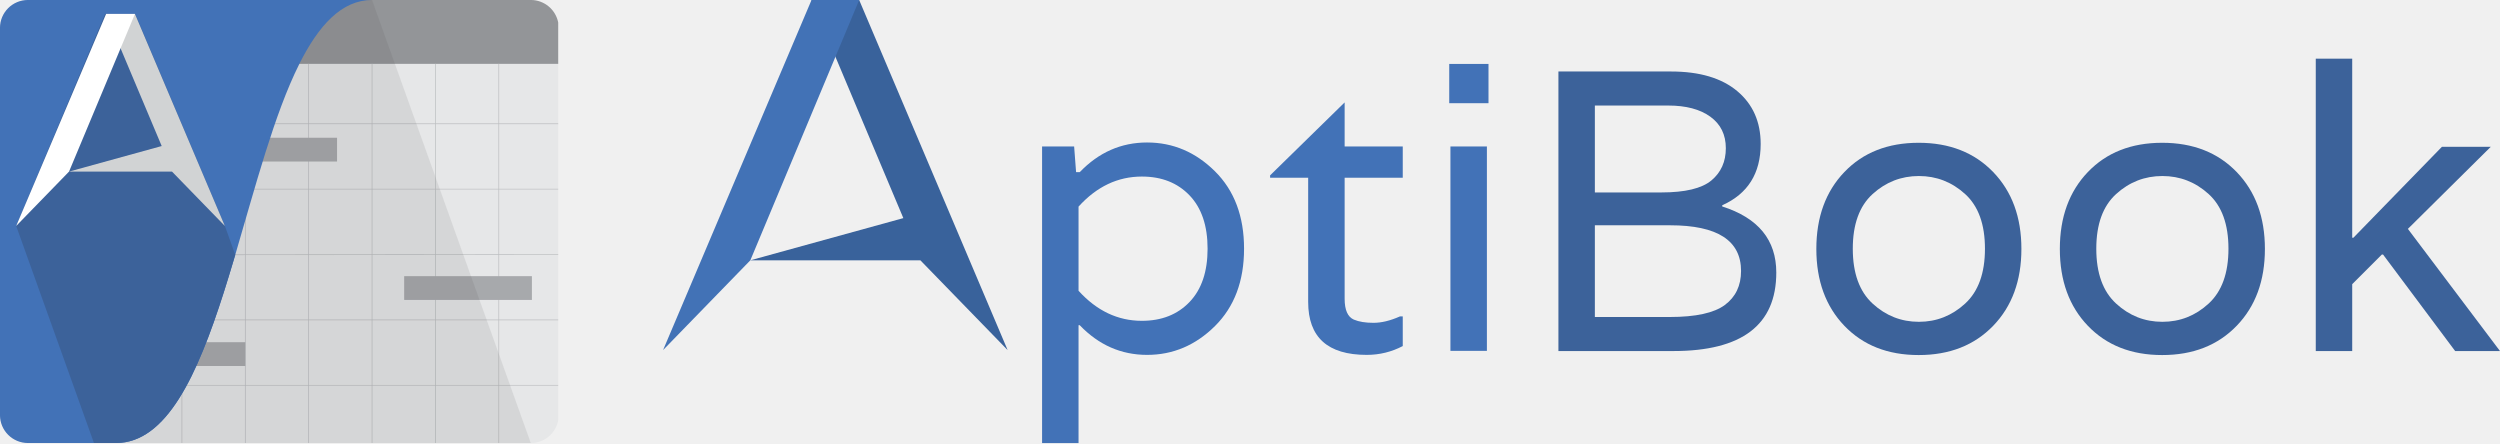
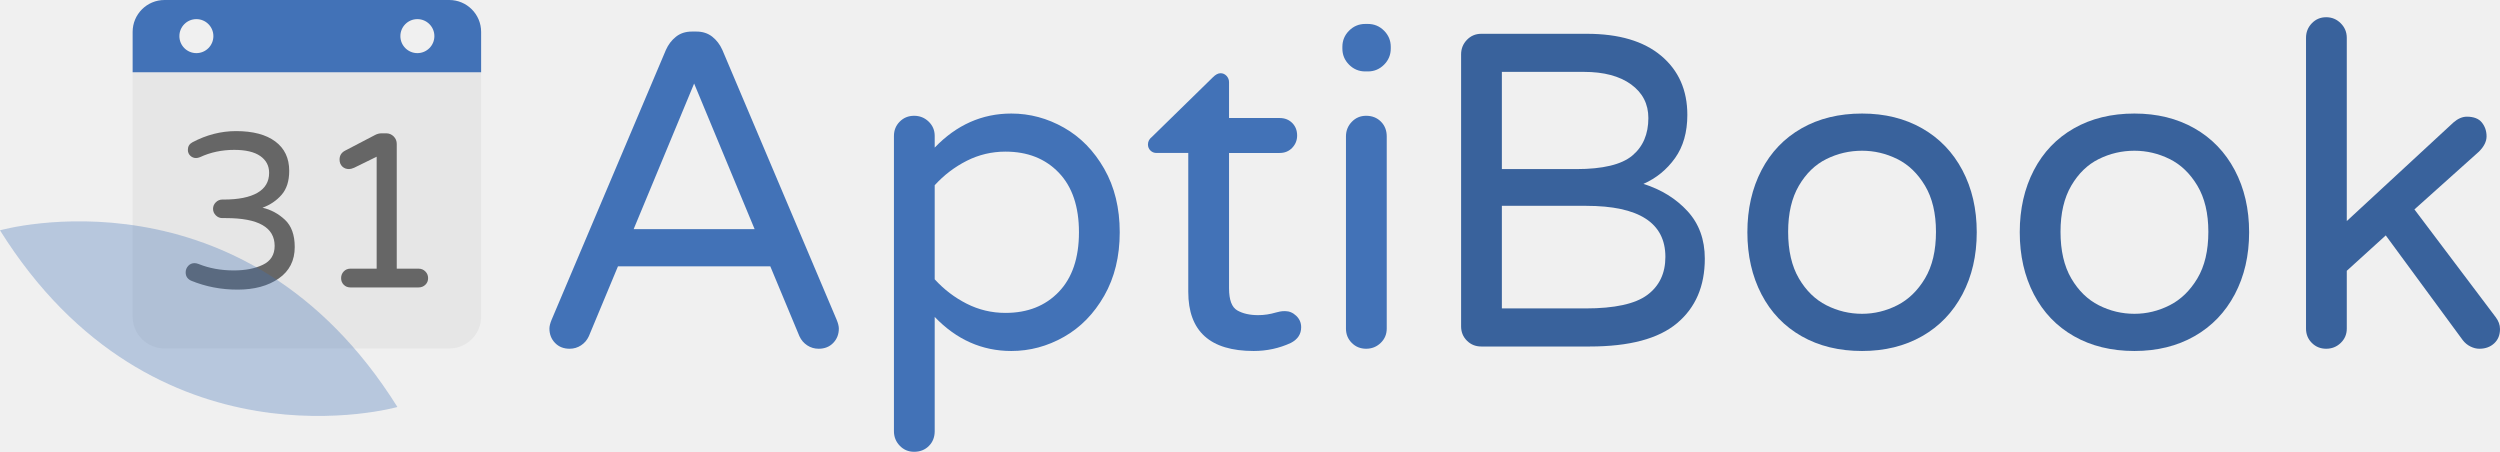
- <svg xmlns="http://www.w3.org/2000/svg" xmlns:xlink="http://www.w3.org/1999/xlink" version="1.1" id="Layer_1" x="0px" y="0px" viewBox="0 0 3600.121 638.011" enable-background="new 0 0 3600.121 638.011" xml:space="preserve">
+ <svg xmlns="http://www.w3.org/2000/svg" xmlns:xlink="http://www.w3.org/1999/xlink" version="1.1" id="Layer_1" x="0px" y="0px" viewBox="0 0 1202.001 217.218" enable-background="new 0 0 1202.001 217.218" xml:space="preserve">
  <g>
    <g>
      <defs>
-         <rect id="SVGID_1_" x="-0.03" y="-0.028" width="803.881" height="637.999" />
+         <rect id="SVGID_1_" y="0" width="231.326" height="200" />
      </defs>
      <clipPath id="SVGID_2_">
        <use xlink:href="#SVGID_1_" overflow="visible" />
      </clipPath>
      <g clip-path="url(#SVGID_2_)">
        <defs>
-           <rect id="SVGID_3_" x="-0.03" y="-0.028" width="803.881" height="637.999" />
+           <rect id="SVGID_3_" y="0" width="231.326" height="200" />
        </defs>
        <clipPath id="SVGID_4_">
          <use xlink:href="#SVGID_3_" overflow="visible" />
        </clipPath>
        <g clip-path="url(#SVGID_4_)">
          <defs>
-             <rect id="SVGID_5_" x="-0.03" y="-0.028" width="803.881" height="637.999" />
+             <rect id="SVGID_5_" y="0" width="231.326" height="200" />
          </defs>
          <clipPath id="SVGID_6_">
            <use xlink:href="#SVGID_5_" overflow="visible" />
          </clipPath>
-           <path clip-path="url(#SVGID_6_)" fill="#E6E7E8" d="M107.032,637.97h342.594h314.751c19.556,0,35.847-13.957,39.472-32.451      V92.007H107.032V637.97z" />
-           <path clip-path="url(#SVGID_6_)" fill="#939598" d="M764.377-0.029H411.721v92.035h392.128V32.423      C800.223,13.927,783.932-0.029,764.377-0.029" />
-           <line clip-path="url(#SVGID_6_)" fill="none" stroke="#BCBEC0" stroke-miterlimit="10" x1="803.849" y1="178.221" x2="181.038" y2="178.221" />
-           <line clip-path="url(#SVGID_6_)" fill="none" stroke="#BCBEC0" stroke-miterlimit="10" x1="803.849" y1="272.371" x2="181.038" y2="272.371" />
-           <line clip-path="url(#SVGID_6_)" fill="none" stroke="#BCBEC0" stroke-miterlimit="10" x1="803.849" y1="366.52" x2="181.038" y2="366.979" />
-           <line clip-path="url(#SVGID_6_)" fill="none" stroke="#BCBEC0" stroke-miterlimit="10" x1="803.849" y1="460.671" x2="181.038" y2="460.671" />
-           <line clip-path="url(#SVGID_6_)" fill="none" stroke="#BCBEC0" stroke-miterlimit="10" x1="803.849" y1="554.82" x2="181.038" y2="554.82" />
-           <line clip-path="url(#SVGID_6_)" fill="none" stroke="#BCBEC0" stroke-miterlimit="10" x1="535.763" y1="637.97" x2="535.763" y2="92.007" />
-           <line clip-path="url(#SVGID_6_)" fill="none" stroke="#BCBEC0" stroke-miterlimit="10" x1="353.236" y1="92.007" x2="353.236" y2="637.971" />
-           <line clip-path="url(#SVGID_6_)" fill="none" stroke="#BCBEC0" stroke-miterlimit="10" x1="627.027" y1="637.97" x2="627.027" y2="92.007" />
-           <line clip-path="url(#SVGID_6_)" fill="none" stroke="#BCBEC0" stroke-miterlimit="10" x1="444.5" y1="92.007" x2="444.5" y2="637.971" />
-           <line clip-path="url(#SVGID_6_)" fill="none" stroke="#BCBEC0" stroke-miterlimit="10" x1="261.973" y1="92.007" x2="261.973" y2="637.971" />
-           <line clip-path="url(#SVGID_6_)" fill="none" stroke="#BCBEC0" stroke-miterlimit="10" x1="718.288" y1="92.007" x2="718.288" y2="637.971" />
-           <polygon clip-path="url(#SVGID_6_)" fill="#A7A9AC" points="485.379,198.372 352.245,198.372 351.986,232.605 485.379,232.605           " />
-           <rect x="582.025" y="397.683" clip-path="url(#SVGID_6_)" fill="#A7A9AC" width="183.945" height="34.234" />
-           <polygon clip-path="url(#SVGID_6_)" fill="#A7A9AC" points="353.236,492.78 260.181,492.78 259.721,527.016 353.236,527.016           " />
-         </g>
-         <g clip-path="url(#SVGID_4_)">
-           <defs>
-             <rect id="SVGID_7_" x="-0.03" y="-0.028" width="803.881" height="637.999" />
-           </defs>
-           <clipPath id="SVGID_8_">
-             <use xlink:href="#SVGID_7_" overflow="visible" />
-           </clipPath>
-           <g opacity="0.1" clip-path="url(#SVGID_8_)">
+           <path clip-path="url(#SVGID_6_)" fill="#E6E6E6" d="M216.001,167.554H79.097c-8.464,0-15.325-6.862-15.325-15.325V34.737      h167.554v117.492C231.326,160.693,224.465,167.554,216.001,167.554" />
+           <path clip-path="url(#SVGID_6_)" fill="#666666" d="M92.027,135.011c-0.85-0.354-1.523-0.866-2.018-1.54      c-0.496-0.671-0.743-1.503-0.743-2.494c0-1.204,0.407-2.247,1.221-3.132c0.813-0.884,1.822-1.327,3.026-1.327      c0.637,0,1.308,0.143,2.017,0.425c5.096,2.053,10.722,3.078,16.88,3.078c5.52,0,10.173-0.903,13.96-2.706      c3.785-1.805,5.679-4.831,5.679-9.078c0-8.917-7.821-13.377-23.462-13.377h-1.699c-1.204,0-2.248-0.44-3.131-1.327      c-0.886-0.884-1.327-1.927-1.327-3.131c0-1.202,0.441-2.246,1.327-3.131c0.884-0.885,1.928-1.327,3.131-1.327h0.637      c7.077,0,12.491-1.078,16.244-3.238c3.751-2.159,5.626-5.361,5.626-9.608c0-3.397-1.417-6.086-4.247-8.068      c-2.831-1.98-7.006-2.972-12.527-2.972c-5.945,0-11.43,1.167-16.455,3.503c-0.708,0.283-1.346,0.424-1.911,0.424      c-1.062,0-1.982-0.372-2.761-1.115c-0.78-0.744-1.168-1.681-1.168-2.813c0-1.628,0.707-2.831,2.124-3.61      c6.794-3.611,13.801-5.415,21.02-5.415c8.138,0,14.437,1.664,18.896,4.99c4.46,3.327,6.689,8.033,6.689,14.119      c0,4.883-1.221,8.723-3.663,11.518c-2.442,2.797-5.504,4.867-9.183,6.21c4.034,0.922,7.625,2.851,10.775,5.787      c3.149,2.938,4.724,7.309,4.724,13.111c0,6.512-2.565,11.555-7.696,15.128c-5.132,3.574-11.731,5.361-19.799,5.361      C106.359,139.257,98.962,137.842,92.027,135.011" />
+           <path clip-path="url(#SVGID_6_)" fill="#666666" d="M165.278,136.922c-0.85-0.849-1.274-1.911-1.274-3.185      s0.424-2.352,1.274-3.238c0.849-0.884,1.911-1.327,3.185-1.327h12.633V75.348l-10.828,5.309      c-0.992,0.425-1.805,0.638-2.442,0.638c-1.346,0-2.442-0.425-3.292-1.274c-0.849-0.849-1.274-1.946-1.274-3.292      c0-1.98,0.919-3.432,2.761-4.352l14.438-7.538c0.99-0.493,1.98-0.743,2.973-0.743h2.229c1.414,0,2.618,0.496,3.609,1.487      c0.991,0.992,1.487,2.194,1.487,3.61v59.981h10.51c1.274,0,2.352,0.443,3.239,1.327c0.884,0.886,1.326,1.964,1.326,3.238      s-0.442,2.336-1.326,3.185c-0.887,0.849-1.965,1.274-3.239,1.274h-32.804C167.188,138.196,166.127,137.771,165.278,136.922" />
+           <path clip-path="url(#SVGID_6_)" fill="#4272B7" d="M216.001,0H79.097c-8.464,0-15.325,6.862-15.325,15.325v19.412h167.554      V15.325C231.326,6.862,224.465,0,216.001,0 M94.422,25.542c-4.514,0-8.173-3.66-8.173-8.173c0-4.514,3.66-8.173,8.173-8.173      c4.514,0,8.173,3.66,8.173,8.173C102.596,21.882,98.936,25.542,94.422,25.542 M200.676,25.542c-4.514,0-8.173-3.66-8.173-8.173      c0-4.514,3.66-8.173,8.173-8.173c4.514,0,8.173,3.66,8.173,8.173C208.85,21.882,205.19,25.542,200.676,25.542" />
+           <g opacity="0.33" clip-path="url(#SVGID_6_)">
            <g>
              <defs>
-                 <rect id="SVGID_9_" x="84.28" y="-0.028" width="680.097" height="637.999" />
+                 <rect id="SVGID_7_" y="106.417" width="191.073" height="93.583" />
              </defs>
-               <clipPath id="SVGID_10_">
-                 <use xlink:href="#SVGID_9_" overflow="visible" />
+               <clipPath id="SVGID_8_">
+                 <use xlink:href="#SVGID_7_" overflow="visible" />
              </clipPath>
-               <polyline clip-path="url(#SVGID_10_)" fill="#414042" points="535.763,-0.029 84.28,-0.029 84.28,637.97 764.377,637.97               " />
+               <path clip-path="url(#SVGID_8_)" fill="#4272B7" d="M0,110.737c73.959,118.231,191.073,84.944,191.073,84.944        C117.114,77.45,0,110.737,0,110.737" />
            </g>
          </g>
-           <path clip-path="url(#SVGID_8_)" fill="#4272B7" d="M322.389,420.596c4.685-14.704,9.273-29.73,13.804-44.931      c0.861-2.889,1.719-5.785,2.578-8.685c29.044-98.258,56.111-202.723,92.307-274.973c27.82-55.53,61.03-92.035,104.685-92.035      h-61.907H40.201c-22.218,0-40.232,18.013-40.232,40.232v557.534c0,22.219,18.014,40.232,40.232,40.232h95.108h3.254h17.11      h11.234C239.972,637.97,284.385,539.863,322.389,420.596" />
-           <path clip-path="url(#SVGID_8_)" fill="#3C629A" d="M194.73,20.087h-43.502L23.305,325.394L135.309,637.97h3.256h17.108h11.234      c73.064,0,117.477-98.107,155.482-217.374c4.685-14.704,9.273-29.73,13.804-44.931c0.861-2.889,1.72-5.785,2.578-8.685      l-14.971-41.792L194.73,20.087z" />
-         </g>
-         <g clip-path="url(#SVGID_4_)">
-           <defs>
-             <rect id="SVGID_11_" x="23.306" y="20.089" width="300.497" height="305.307" />
-           </defs>
-           <clipPath id="SVGID_12_">
-             <use xlink:href="#SVGID_11_" overflow="visible" />
-           </clipPath>
-           <polygon clip-path="url(#SVGID_12_)" fill="#D1D3D4" points="152.779,20.089 232.85,210.303 99.414,247.101 247.696,247.101       323.802,325.397 194.332,20.089     " />
-           <polygon clip-path="url(#SVGID_12_)" fill="#FFFFFF" points="152.779,20.089 23.306,325.397 99.414,247.101 194.332,20.089           " />
        </g>
      </g>
    </g>
  </g>
-   <g>
-     <g>
-       <g>
-         <defs>
-           <rect id="SVGID_13_" x="954.856" y="0.011" width="1188.664" height="638" />
-         </defs>
-         <clipPath id="SVGID_14_">
-           <use xlink:href="#SVGID_13_" overflow="visible" />
-         </clipPath>
-         <g clip-path="url(#SVGID_14_)">
-           <defs>
-             <rect id="SVGID_15_" x="954.856" y="0.008" width="1188.664" height="638.003" />
-           </defs>
-           <clipPath id="SVGID_16_">
-             <use xlink:href="#SVGID_15_" overflow="visible" />
-           </clipPath>
-           <path clip-path="url(#SVGID_16_)" fill="#4272B7" d="M1749.658,469.497c-27.898,27.706-60.501,41.552-97.816,41.552      c-37.324,0-69.641-14.23-96.953-42.703h-1.734v169.665h-52.513v-427.05h46.165l2.804,36.933h5.278      c27.313-28.467,59.629-42.706,96.953-42.706c37.315,0,69.918,13.85,97.816,41.55c27.893,27.703,41.839,64.837,41.839,111.382      C1791.497,404.671,1777.551,441.8,1749.658,469.497 M1644.338,254.242c-34.626,0-65.024,14.428-91.184,43.284v121.19      c26.159,28.854,56.558,43.28,91.184,43.28c28.467,0,51.362-9.035,68.675-27.121c17.316-18.08,25.972-43.663,25.972-76.754      c0-33.085-8.655-58.667-25.972-76.756C1695.7,263.286,1672.805,254.242,1644.338,254.242" />
-           <path clip-path="url(#SVGID_16_)" fill="#4272B7" d="M2020.029,255.972h-83.679v174.285c0,16.154,4.417,26.168,13.273,30.01      c7.303,3.083,16.734,4.613,28.277,4.613s24.237-3.072,38.089-9.232h4.039v42.708c-16.16,8.455-33.472,12.695-51.94,12.695      c-56.176,0-84.256-25.391-84.256-76.175V255.972h-54.821v-3.463l107.339-105.029v63.481h83.679V255.972z" />
-           <path clip-path="url(#SVGID_16_)" fill="#4272B7" d="M2143.521,148.634h-56.558V92.077h56.558V148.634z M2088.696,210.961      h52.516V505.28h-52.516V210.961z" />
-         </g>
-         <g clip-path="url(#SVGID_14_)">
-           <defs>
-             <rect id="SVGID_17_" x="954.856" y="0.011" width="496.178" height="504.117" />
-           </defs>
-           <clipPath id="SVGID_18_">
-             <use xlink:href="#SVGID_17_" overflow="visible" />
-           </clipPath>
-           <polygon clip-path="url(#SVGID_18_)" fill="#39629B" points="1168.641,0.009 1300.855,314.088 1080.527,374.846       1325.37,374.846 1451.034,504.128 1237.255,0.009     " />
-           <polygon clip-path="url(#SVGID_18_)" fill="#4272B6" points="1168.641,0.009 954.856,504.128 1080.527,374.846 1237.255,0.009           " />
-         </g>
-       </g>
-     </g>
-     <g>
-       <path fill="#3C629A" d="M2557.948,392.481c0,75.365-49.411,113.043-148.225,113.043h-165.527V102.951h162.066    c41.139,0,72.96,9.426,95.452,28.261c22.494,18.844,33.74,44.221,33.74,76.131c0,42.301-18.456,71.715-55.368,88.242v1.731    C2531.995,313.853,2557.948,345.574,2557.948,392.481z M2296.681,277.13h95.74c34.218,0,58.252-5.768,72.094-17.303    c13.843-11.535,20.764-27.008,20.764-46.429c0-19.412-7.407-34.506-22.205-45.275c-14.807-10.76-35.092-16.149-60.847-16.149    h-105.546V277.13z M2296.681,456.5h107.852c37.291,0,63.731-5.767,79.304-17.302c15.573-11.535,23.358-27.873,23.358-49.024    c0-43.833-34.028-65.749-102.085-65.749h-108.429V456.5z" />
-       <path fill="#3C629A" d="M2615.62,358.452c0-45.752,13.455-82.665,40.373-110.736c26.908-28.063,62.577-42.103,106.987-42.103    c44.409,0,80.169,14.04,107.276,42.103c27.106,28.071,40.66,64.984,40.66,110.736c0,45.763-13.554,82.675-40.66,110.736    c-27.107,28.072-62.867,42.104-107.276,42.104c-44.41,0-80.079-14.031-106.987-42.104    C2629.075,441.126,2615.62,404.214,2615.62,358.452z M2696.653,437.179c19.033,17.501,41.238,26.242,66.615,26.242    s47.582-8.741,66.615-26.242c19.033-17.492,28.549-43.833,28.549-79.016c0-35.182-9.516-61.425-28.549-78.727    c-19.033-17.302-41.238-25.954-66.615-25.954s-47.582,8.652-66.615,25.954c-19.031,17.302-28.549,43.545-28.549,78.727    C2668.104,393.346,2677.622,419.687,2696.653,437.179z" />
-       <path fill="#3C629A" d="M2966.277,358.452c0-45.752,13.454-82.665,40.372-110.736c26.91-28.063,62.579-42.103,106.988-42.103    c44.41,0,80.169,14.04,107.276,42.103c27.107,28.071,40.66,64.984,40.66,110.736c0,45.763-13.553,82.675-40.66,110.736    c-27.107,28.072-62.866,42.104-107.276,42.104c-44.409,0-80.078-14.031-106.988-42.104    C2979.731,441.126,2966.277,404.214,2966.277,358.452z M3047.312,437.179c19.033,17.501,41.237,26.242,66.615,26.242    c25.376,0,47.582-8.741,66.615-26.242c19.032-17.492,28.549-43.833,28.549-79.016c0-35.182-9.517-61.425-28.549-78.727    c-19.033-17.302-41.239-25.954-66.615-25.954c-25.378,0-47.582,8.652-66.615,25.954c-19.032,17.302-28.549,43.545-28.549,78.727    C3018.763,393.346,3028.279,419.687,3047.312,437.179z" />
-       <path fill="#3C629A" d="M3467.468,329.616l132.653,175.908h-64.596l-103.816-138.997h-1.729l-42.681,42.68v96.317h-52.483V84.495    h52.483v257.809h1.731l127.461-130.923h70.365L3467.468,329.616z" />
-     </g>
+   <g id="Original_Text" display="none">
+     <path display="inline" fill="#4272B7" d="M266.858,164.875c-1.797-1.864-2.692-4.163-2.692-6.893c0-1.147,0.356-2.585,1.077-4.308   l54.926-129.67c1.148-2.585,2.763-4.702,4.847-6.354c2.08-1.649,4.631-2.477,7.646-2.477h2.154c3.016,0,5.563,0.828,7.646,2.477   c2.08,1.652,3.695,3.77,4.847,6.354l54.926,129.67c0.717,1.723,1.077,3.16,1.077,4.308c0,2.729-0.898,5.028-2.692,6.893   c-1.797,1.865-4.13,2.801-7,2.801c-2.013,0-3.844-0.539-5.493-1.615c-1.652-1.077-2.908-2.548-3.77-4.416l-14.001-33.603h-73.235   l-14.001,33.603c-0.862,1.868-2.121,3.339-3.77,4.416c-1.652,1.076-3.483,1.615-5.493,1.615   C270.984,167.676,268.652,166.741,266.858,164.875z M304.66,110.164h58.158L333.739,40.16L304.66,110.164z" />
+     <path display="inline" fill="#4272B7" d="M432.605,214.31c-1.868-1.938-2.8-4.274-2.8-7.001V65.362c0-2.727,0.932-5.025,2.8-6.893   c1.864-1.864,4.163-2.8,6.893-2.8c2.726,0,5.062,0.936,7,2.8c1.938,1.868,2.908,4.167,2.908,6.893v5.601   c10.48-10.912,22.758-16.371,36.833-16.371c8.902,0,17.339,2.262,25.309,6.785c7.97,4.523,14.432,11.13,19.386,19.817   c4.955,8.689,7.432,18.847,7.432,30.479s-2.477,21.792-7.432,30.479c-4.954,8.689-11.416,15.293-19.386,19.816   s-16.407,6.785-25.309,6.785c-14.075,0-26.353-5.456-36.833-16.371v54.927c0,2.871-0.936,5.24-2.8,7.108   c-1.868,1.864-4.237,2.801-7.108,2.801C436.768,217.218,434.469,216.248,432.605,214.31z M509.071,140.321   c6.462-6.748,9.693-16.297,9.693-28.648c0-12.349-3.231-21.896-9.693-28.647c-6.462-6.748-15.007-10.124-25.632-10.124   c-6.607,0-12.816,1.474-18.632,4.415c-5.815,2.945-10.952,6.859-15.401,11.739v45.234c4.449,4.883,9.585,8.798,15.401,11.739   c5.816,2.944,12.025,4.415,18.632,4.415C494.064,150.444,502.61,147.072,509.071,140.321z" />
+     <path display="inline" fill="#4272B7" d="M571.321,140.321V73.546h-15.293c-1.151,0-2.12-0.394-2.908-1.185   c-0.791-0.787-1.185-1.757-1.185-2.907c0-1.434,0.646-2.655,1.938-3.662l29.294-28.648c1.292-1.292,2.511-1.938,3.662-1.938   c1.147,0,2.117,0.431,2.908,1.292c0.788,0.861,1.185,1.868,1.185,3.015v17.232h24.34c2.44,0,4.449,0.791,6.031,2.37   c1.578,1.582,2.369,3.591,2.369,6.031c0,2.299-0.791,4.274-2.369,5.924c-1.582,1.652-3.591,2.477-6.031,2.477h-24.34v65.051   c0,5.601,1.326,9.154,3.985,10.662c2.656,1.508,5.994,2.262,10.016,2.262c2.871,0,5.742-0.431,8.616-1.292   c0.572-0.142,1.185-0.286,1.831-0.431c0.646-0.142,1.471-0.216,2.477-0.216c2.009,0,3.803,0.754,5.385,2.262   c1.578,1.508,2.369,3.339,2.369,5.493c0,3.305-1.652,5.815-4.954,7.538c-5.6,2.585-11.561,3.878-17.878,3.878   C581.802,168.753,571.321,159.276,571.321,140.321z" />
+     <path display="inline" fill="#4272B7" d="M648.647,31.113c-2.154-2.154-3.231-4.739-3.231-7.754v-0.861   c0-3.016,1.077-5.601,3.231-7.754c2.154-2.154,4.739-3.231,7.754-3.231h1.292c3.016,0,5.601,1.077,7.754,3.231   c2.154,2.154,3.23,4.739,3.23,7.754v0.861c0,3.016-1.076,5.601-3.23,7.754c-2.154,2.154-4.739,3.231-7.754,3.231h-1.292   C653.386,34.344,650.801,33.267,648.647,31.113z M649.94,164.875c-1.868-1.864-2.8-4.163-2.8-6.893V65.576   c0-2.726,0.932-5.062,2.8-7c1.864-1.938,4.163-2.908,6.893-2.908c2.871,0,5.24,0.936,7.108,2.8   c1.865,1.868,2.801,4.238,2.801,7.108v92.406c0,2.729-0.97,5.028-2.908,6.893c-1.938,1.865-4.274,2.801-7,2.801   C654.103,167.676,651.804,166.741,649.94,164.875z" />
+     <path display="inline" fill="#39629C" d="M705.297,163.799c-1.868-1.865-2.8-4.164-2.8-6.894V26.159c0-2.726,0.932-5.062,2.8-7   c1.864-1.938,4.163-2.908,6.893-2.908h50.835c15.363,0,27.247,3.52,35.648,10.554c8.4,7.038,12.6,16.515,12.6,28.433   c0,8.33-1.975,15.26-5.923,20.786c-3.951,5.529-9.013,9.659-15.186,12.386c8.616,2.729,15.687,7.107,21.217,13.139   c5.526,6.031,8.293,13.645,8.293,22.833c0,13.213-4.453,23.552-13.354,31.017c-8.906,7.469-22.906,11.201-42.004,11.201h-52.126   C709.46,166.599,707.161,165.666,705.297,163.799z M757.854,81.301c12.779,0,21.755-2.154,26.924-6.462   c5.17-4.308,7.755-10.339,7.755-18.094c0-6.748-2.767-12.133-8.292-16.155c-5.53-4.019-13.106-6.031-22.725-6.031h-39.418v46.742   H757.854z M762.378,148.29c13.926,0,23.801-2.154,29.617-6.462c5.815-4.309,8.724-10.41,8.724-18.31   c0-16.37-12.709-24.555-38.126-24.555h-40.494v49.326H762.378z" />
+     <path display="inline" fill="#39629C" d="M866.2,161.645c-8.33-4.739-14.754-11.45-19.277-20.14   c-4.523-8.687-6.785-18.632-6.785-29.833c0-11.2,2.262-21.143,6.785-29.833c4.523-8.687,10.947-15.4,19.277-20.14   c8.327-4.739,18.02-7.108,29.08-7.108c10.91,0,20.533,2.369,28.863,7.108c8.326,4.739,14.788,11.453,19.385,20.14   c4.595,8.69,6.893,18.633,6.893,29.833c0,11.201-2.298,21.146-6.893,29.833c-4.597,8.689-11.059,15.4-19.385,20.14   c-8.33,4.738-17.953,7.108-28.863,7.108C884.219,168.753,874.527,166.383,866.2,161.645z M912.188,146.783   c5.385-2.727,9.834-7.034,13.354-12.924c3.517-5.887,5.277-13.355,5.277-22.401c0-8.902-1.761-16.297-5.277-22.187   c-3.521-5.887-7.97-10.157-13.354-12.816c-5.385-2.655-11.022-3.984-16.908-3.984c-6.031,0-11.74,1.329-17.125,3.984   c-5.385,2.659-9.801,6.93-13.247,12.816c-3.446,5.89-5.169,13.284-5.169,22.187c0,9.046,1.723,16.515,5.169,22.401   c3.446,5.89,7.862,10.197,13.247,12.924c5.385,2.729,11.094,4.093,17.125,4.093C901.166,150.875,906.803,149.512,912.188,146.783z" />
+     <path display="inline" fill="#39629C" d="M997.161,161.645c-8.33-4.739-14.755-11.45-19.278-20.14   c-4.523-8.687-6.785-18.632-6.785-29.833c0-11.2,2.262-21.143,6.785-29.833c4.523-8.687,10.948-15.4,19.278-20.14   c8.326-4.739,18.02-7.108,29.079-7.108c10.911,0,20.533,2.369,28.863,7.108c8.326,4.739,14.788,11.453,19.386,20.14   c4.594,8.69,6.893,18.633,6.893,29.833c0,11.201-2.299,21.146-6.893,29.833c-4.598,8.689-11.06,15.4-19.386,20.14   c-8.33,4.738-17.952,7.108-28.863,7.108C1015.18,168.753,1005.487,166.383,997.161,161.645z M1043.148,146.783   c5.386-2.727,9.835-7.034,13.355-12.924c3.517-5.887,5.277-13.355,5.277-22.401c0-8.902-1.761-16.297-5.277-22.187   c-3.521-5.887-7.97-10.157-13.355-12.816c-5.385-2.655-11.022-3.984-16.908-3.984c-6.031,0-11.739,1.329-17.124,3.984   c-5.386,2.659-9.801,6.93-13.247,12.816c-3.446,5.89-5.17,13.284-5.17,22.187c0,9.046,1.724,16.515,5.17,22.401   c3.446,5.89,7.861,10.197,13.247,12.924c5.385,2.729,11.093,4.093,17.124,4.093   C1032.126,150.875,1037.763,149.512,1043.148,146.783z" />
+     <path display="inline" fill="#39629C" d="M1111.535,164.875c-1.867-1.864-2.8-4.163-2.8-6.893V18.189c0-2.726,0.933-5.062,2.8-7   c1.865-1.938,4.163-2.908,6.893-2.908c2.727,0,5.063,0.969,7.001,2.908s2.908,4.274,2.908,7v88.098l51.265-47.388   c2.154-1.865,4.308-2.8,6.462-2.8c3.302,0,5.708,0.936,7.216,2.8c1.508,1.868,2.262,4.093,2.262,6.677   c0,2.444-1.222,4.884-3.662,7.324l-31.018,27.786l38.987,51.695c1.434,1.868,2.154,3.807,2.154,5.816   c0,2.874-0.936,5.169-2.8,6.893c-1.868,1.724-4.237,2.585-7.108,2.585c-1.438,0-2.874-0.36-4.309-1.077   c-1.437-0.717-2.658-1.724-3.661-3.016l-37.049-50.403l-18.739,17.017v27.786c0,2.729-0.97,5.028-2.908,6.893   c-1.938,1.865-4.274,2.801-7.001,2.801C1115.698,167.676,1113.4,166.741,1111.535,164.875z" />
+   </g>
+   <g id="Text_Outlines">
+     <path fill="#4272B7" d="M266.858,164.875c-1.797-1.864-2.692-4.163-2.692-6.893c0-1.147,0.356-2.585,1.077-4.308l54.926-129.67   c1.148-2.585,2.763-4.702,4.847-6.354c2.08-1.649,4.631-2.477,7.646-2.477h2.154c3.016,0,5.563,0.828,7.646,2.477   c2.08,1.652,3.695,3.77,4.847,6.354l54.926,129.67c0.717,1.723,1.077,3.16,1.077,4.308c0,2.729-0.898,5.028-2.692,6.893   c-1.797,1.865-4.13,2.801-7,2.801c-2.013,0-3.844-0.539-5.493-1.615c-1.652-1.077-2.908-2.548-3.77-4.416l-14.001-33.603h-73.235   l-14.001,33.603c-0.862,1.868-2.121,3.339-3.77,4.416c-1.652,1.076-3.483,1.615-5.493,1.615   C270.984,167.676,268.652,166.741,266.858,164.875z M304.66,110.164h58.158L333.739,40.16L304.66,110.164z" />
+     <path fill="#4272B7" d="M432.605,214.31c-1.868-1.938-2.8-4.274-2.8-7.001V65.362c0-2.727,0.932-5.025,2.8-6.893   c1.864-1.864,4.163-2.8,6.893-2.8c2.726,0,5.062,0.936,7,2.8c1.938,1.868,2.908,4.167,2.908,6.893v5.601   c10.48-10.912,22.758-16.371,36.833-16.371c8.902,0,17.339,2.262,25.309,6.785c7.97,4.523,14.432,11.13,19.386,19.817   c4.955,8.689,7.432,18.847,7.432,30.479s-2.477,21.792-7.432,30.479c-4.954,8.689-11.416,15.293-19.386,19.816   s-16.407,6.785-25.309,6.785c-14.075,0-26.353-5.456-36.833-16.371v54.927c0,2.871-0.936,5.24-2.8,7.108   c-1.868,1.864-4.237,2.801-7.108,2.801C436.768,217.218,434.469,216.248,432.605,214.31z M509.071,140.321   c6.462-6.748,9.693-16.297,9.693-28.648c0-12.349-3.231-21.896-9.693-28.647c-6.462-6.748-15.007-10.124-25.632-10.124   c-6.607,0-12.816,1.474-18.632,4.415c-5.815,2.945-10.952,6.859-15.401,11.739v45.234c4.449,4.883,9.585,8.798,15.401,11.739   c5.816,2.944,12.025,4.415,18.632,4.415C494.064,150.444,502.61,147.072,509.071,140.321z" />
+     <path fill="#4272B7" d="M571.321,140.321V73.546h-15.293c-1.151,0-2.12-0.394-2.908-1.185c-0.791-0.787-1.185-1.757-1.185-2.907   c0-1.434,0.646-2.655,1.938-3.662l29.294-28.648c1.292-1.292,2.511-1.938,3.662-1.938c1.147,0,2.117,0.431,2.908,1.292   c0.788,0.861,1.185,1.868,1.185,3.015v17.232h24.34c2.44,0,4.449,0.791,6.031,2.37c1.578,1.582,2.369,3.591,2.369,6.031   c0,2.299-0.791,4.274-2.369,5.924c-1.582,1.652-3.591,2.477-6.031,2.477h-24.34v65.051c0,5.601,1.326,9.154,3.985,10.662   c2.656,1.508,5.994,2.262,10.016,2.262c2.871,0,5.742-0.431,8.616-1.292c0.572-0.142,1.185-0.286,1.831-0.431   c0.646-0.142,1.471-0.216,2.477-0.216c2.009,0,3.803,0.754,5.385,2.262c1.578,1.508,2.369,3.339,2.369,5.493   c0,3.305-1.652,5.815-4.954,7.538c-5.6,2.585-11.561,3.878-17.878,3.878C581.802,168.753,571.321,159.276,571.321,140.321z" />
+     <path fill="#4272B7" d="M648.647,31.113c-2.154-2.154-3.231-4.739-3.231-7.754v-0.861c0-3.016,1.077-5.601,3.231-7.754   c2.154-2.154,4.739-3.231,7.754-3.231h1.292c3.016,0,5.601,1.077,7.754,3.231c2.154,2.154,3.23,4.739,3.23,7.754v0.861   c0,3.016-1.076,5.601-3.23,7.754c-2.154,2.154-4.739,3.231-7.754,3.231h-1.292C653.386,34.344,650.801,33.267,648.647,31.113z    M649.94,164.875c-1.868-1.864-2.8-4.163-2.8-6.893V65.576c0-2.726,0.932-5.062,2.8-7c1.864-1.938,4.163-2.908,6.893-2.908   c2.871,0,5.24,0.936,7.108,2.8c1.865,1.868,2.801,4.238,2.801,7.108v92.406c0,2.729-0.97,5.028-2.908,6.893   c-1.938,1.865-4.274,2.801-7,2.801C654.103,167.676,651.804,166.741,649.94,164.875z" />
+     <path fill="#39629C" d="M705.297,163.799c-1.868-1.865-2.8-4.164-2.8-6.894V26.159c0-2.726,0.932-5.062,2.8-7   c1.864-1.938,4.163-2.908,6.893-2.908h50.835c15.363,0,27.247,3.52,35.648,10.554c8.4,7.038,12.6,16.515,12.6,28.433   c0,8.33-1.975,15.26-5.923,20.786c-3.951,5.529-9.013,9.659-15.186,12.386c8.616,2.729,15.687,7.107,21.217,13.139   c5.526,6.031,8.293,13.645,8.293,22.833c0,13.213-4.453,23.552-13.354,31.017c-8.906,7.469-22.906,11.201-42.004,11.201h-52.126   C709.46,166.599,707.161,165.666,705.297,163.799z M757.854,81.301c12.779,0,21.755-2.154,26.924-6.462   c5.17-4.308,7.755-10.339,7.755-18.094c0-6.748-2.767-12.133-8.292-16.155c-5.53-4.019-13.106-6.031-22.725-6.031h-39.418v46.742   H757.854z M762.378,148.29c13.926,0,23.801-2.154,29.617-6.462c5.815-4.309,8.724-10.41,8.724-18.31   c0-16.37-12.709-24.555-38.126-24.555h-40.494v49.326H762.378z" />
+     <path fill="#39629C" d="M866.2,161.645c-8.33-4.739-14.755-11.45-19.278-20.14c-4.523-8.687-6.784-18.632-6.784-29.833   c0-11.2,2.261-21.143,6.784-29.833c4.523-8.687,10.948-15.4,19.278-20.14c8.326-4.739,18.02-7.108,29.079-7.108   c10.911,0,20.533,2.369,28.863,7.108c8.326,4.739,14.788,11.453,19.386,20.14c4.594,8.69,6.893,18.633,6.893,29.833   c0,11.201-2.299,21.146-6.893,29.833c-4.598,8.689-11.06,15.4-19.386,20.14c-8.33,4.738-17.952,7.108-28.863,7.108   C884.219,168.753,874.526,166.383,866.2,161.645z M912.188,146.783c5.385-2.727,9.834-7.034,13.354-12.924   c3.518-5.887,5.277-13.355,5.277-22.401c0-8.902-1.76-16.297-5.277-22.187c-3.52-5.887-7.969-10.157-13.354-12.816   c-5.386-2.655-11.023-3.984-16.909-3.984c-6.031,0-11.739,1.329-17.124,3.984c-5.385,2.659-9.801,6.93-13.248,12.816   c-3.445,5.89-5.169,13.284-5.169,22.187c0,9.046,1.724,16.515,5.169,22.401c3.447,5.89,7.863,10.197,13.248,12.924   c5.385,2.729,11.093,4.093,17.124,4.093C901.165,150.875,906.802,149.512,912.188,146.783z" />
+     <path fill="#39629C" d="M997.16,161.645c-8.33-4.739-14.755-11.45-19.278-20.14c-4.523-8.687-6.785-18.632-6.785-29.833   c0-11.2,2.262-21.143,6.785-29.833c4.523-8.687,10.948-15.4,19.278-20.14c8.326-4.739,18.02-7.108,29.079-7.108   c10.911,0,20.533,2.369,28.863,7.108c8.326,4.739,14.788,11.453,19.386,20.14c4.594,8.69,6.893,18.633,6.893,29.833   c0,11.201-2.299,21.146-6.893,29.833c-4.598,8.689-11.06,15.4-19.386,20.14c-8.33,4.738-17.952,7.108-28.863,7.108   C1015.179,168.753,1005.486,166.383,997.16,161.645z M1043.147,146.783c5.386-2.727,9.835-7.034,13.355-12.924   c3.517-5.887,5.277-13.355,5.277-22.401c0-8.902-1.761-16.297-5.277-22.187c-3.521-5.887-7.97-10.157-13.355-12.816   c-5.385-2.655-11.022-3.984-16.908-3.984c-6.031,0-11.739,1.329-17.124,3.984c-5.386,2.659-9.801,6.93-13.247,12.816   c-3.446,5.89-5.17,13.284-5.17,22.187c0,9.046,1.724,16.515,5.17,22.401c3.446,5.89,7.861,10.197,13.247,12.924   c5.385,2.729,11.093,4.093,17.124,4.093C1032.125,150.875,1037.762,149.512,1043.147,146.783z" />
+     <path fill="#39629C" d="M1111.533,164.875c-1.867-1.864-2.8-4.163-2.8-6.893V18.189c0-2.726,0.933-5.062,2.8-7   c1.865-1.938,4.163-2.908,6.893-2.908c2.727,0,5.063,0.969,7.001,2.908s2.908,4.274,2.908,7v88.098l51.265-47.388   c2.154-1.865,4.308-2.8,6.462-2.8c3.302,0,5.708,0.936,7.216,2.8c1.508,1.868,2.262,4.093,2.262,6.677   c0,2.444-1.222,4.884-3.662,7.324l-31.018,27.786l38.987,51.695c1.434,1.868,2.154,3.807,2.154,5.816   c0,2.874-0.936,5.169-2.8,6.893c-1.868,1.724-4.237,2.585-7.108,2.585c-1.438,0-2.874-0.36-4.309-1.077   c-1.437-0.717-2.658-1.724-3.661-3.016l-37.049-50.403l-18.739,17.017v27.786c0,2.729-0.97,5.028-2.908,6.893   c-1.938,1.865-4.274,2.801-7.001,2.801C1115.696,167.676,1113.398,166.741,1111.533,164.875z" />
  </g>
  <g>
</g>
  <g>
</g>
  <g>
</g>
  <g>
</g>
  <g>
</g>
  <g>
</g>
+   <g>
+ </g>
+   <g>
+ </g>
+   <g>
+ </g>
+   <g>
+ </g>
+   <g>
+ </g>
+   <g>
+ </g>
+   <g>
+ </g>
+   <g>
+ </g>
+   <g>
+ </g>
</svg>
